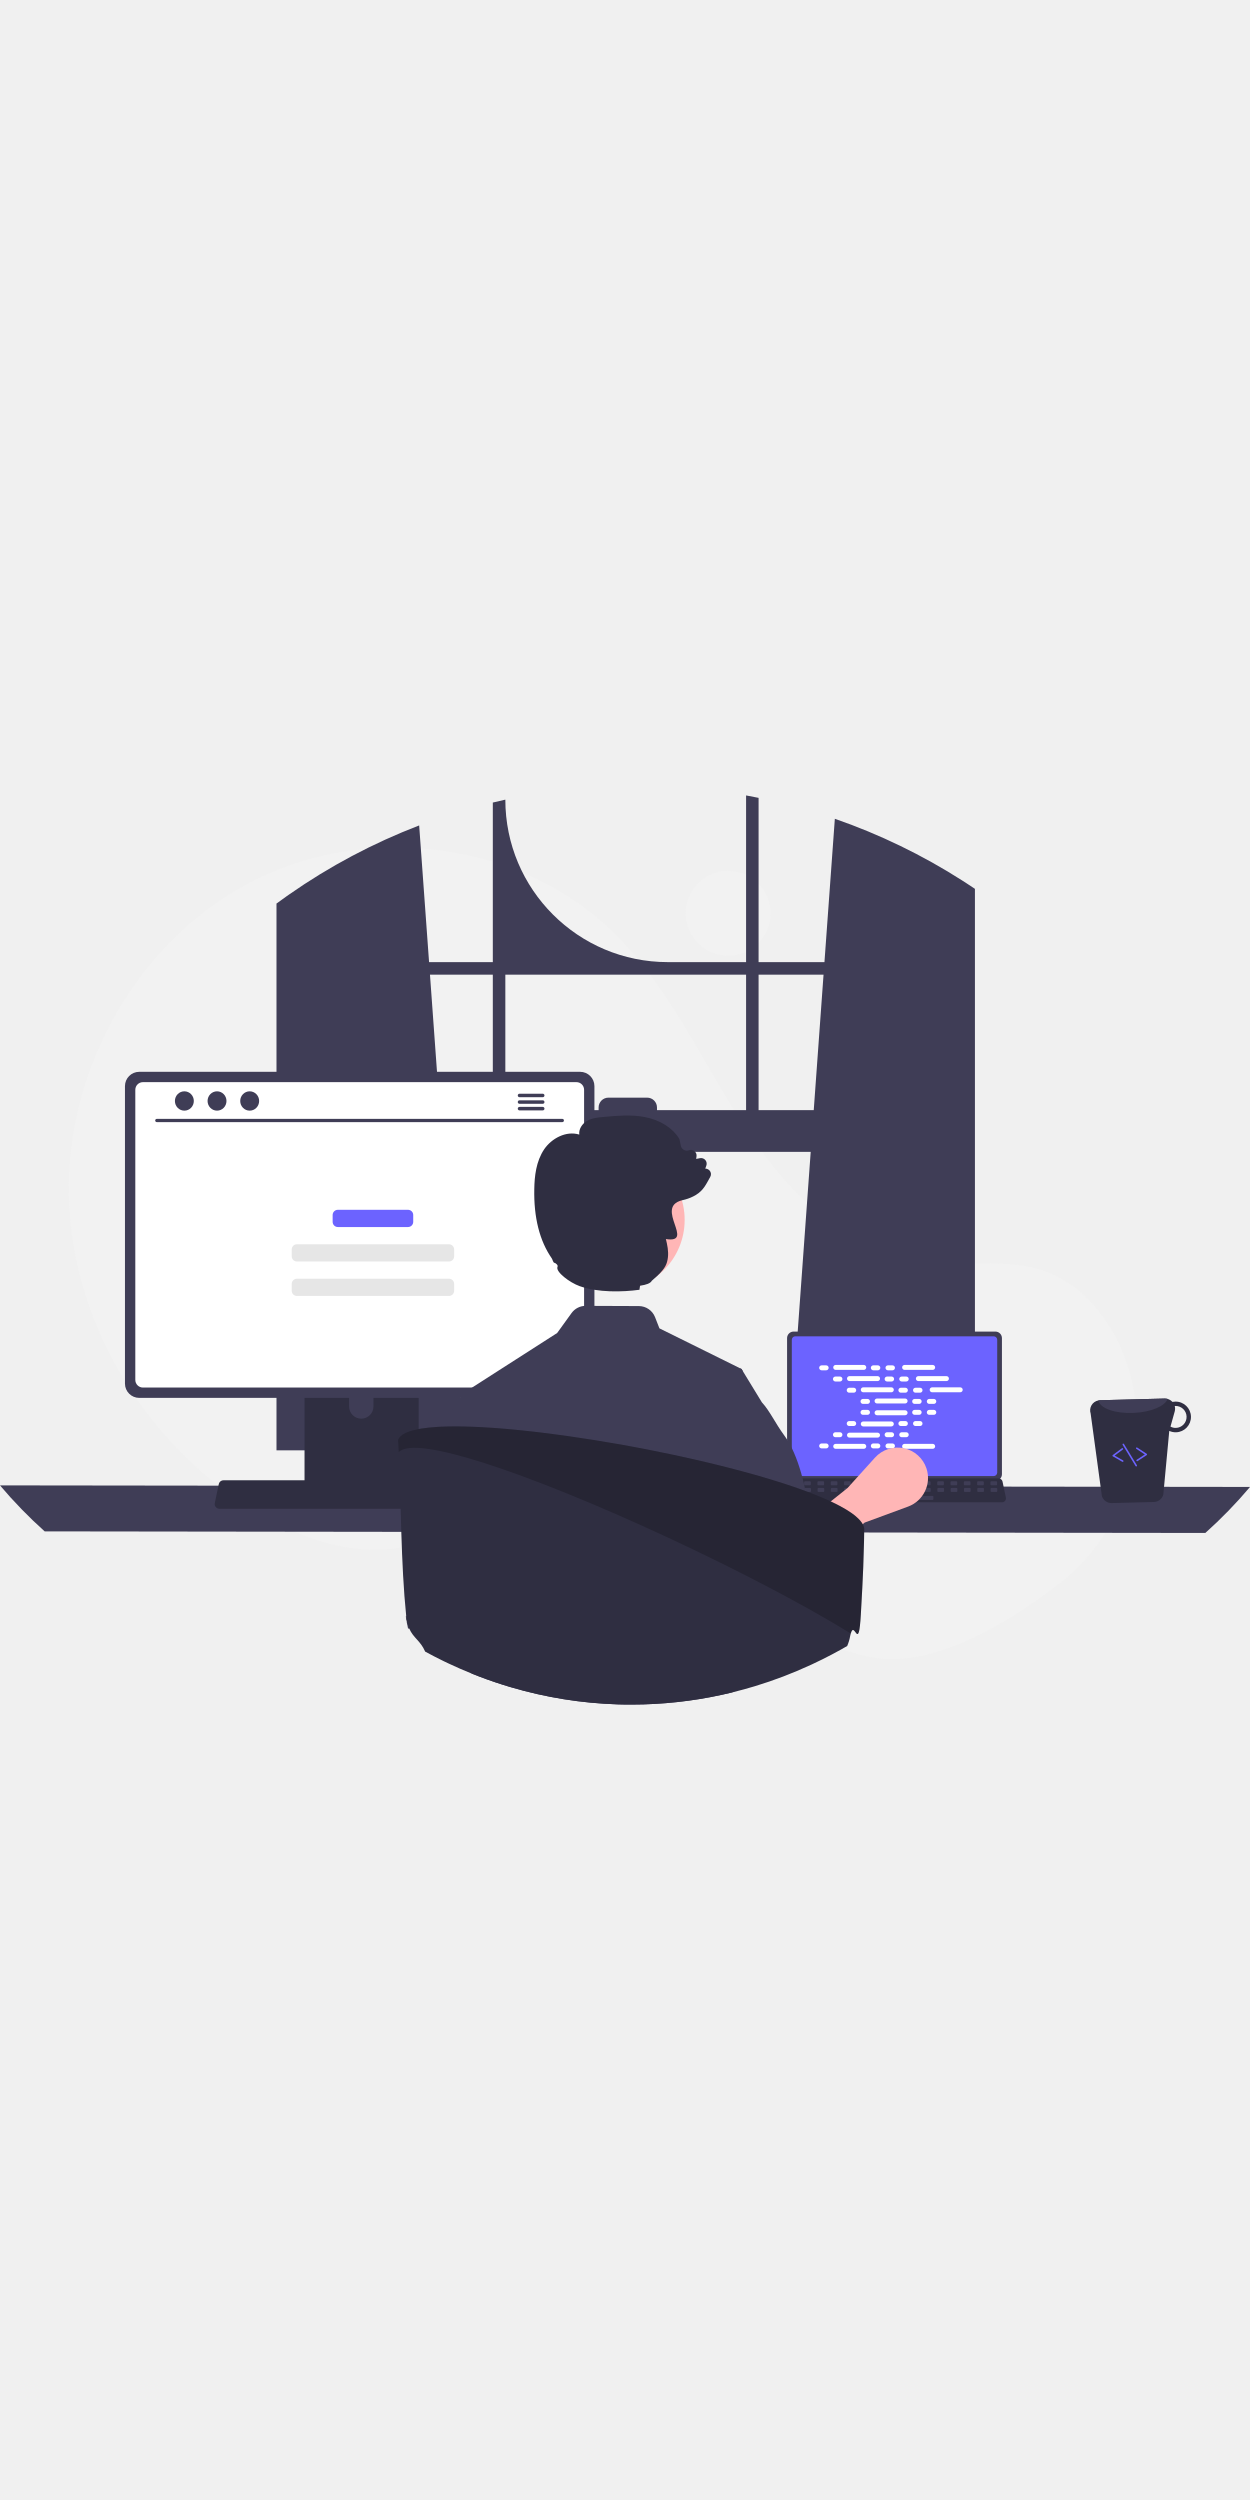
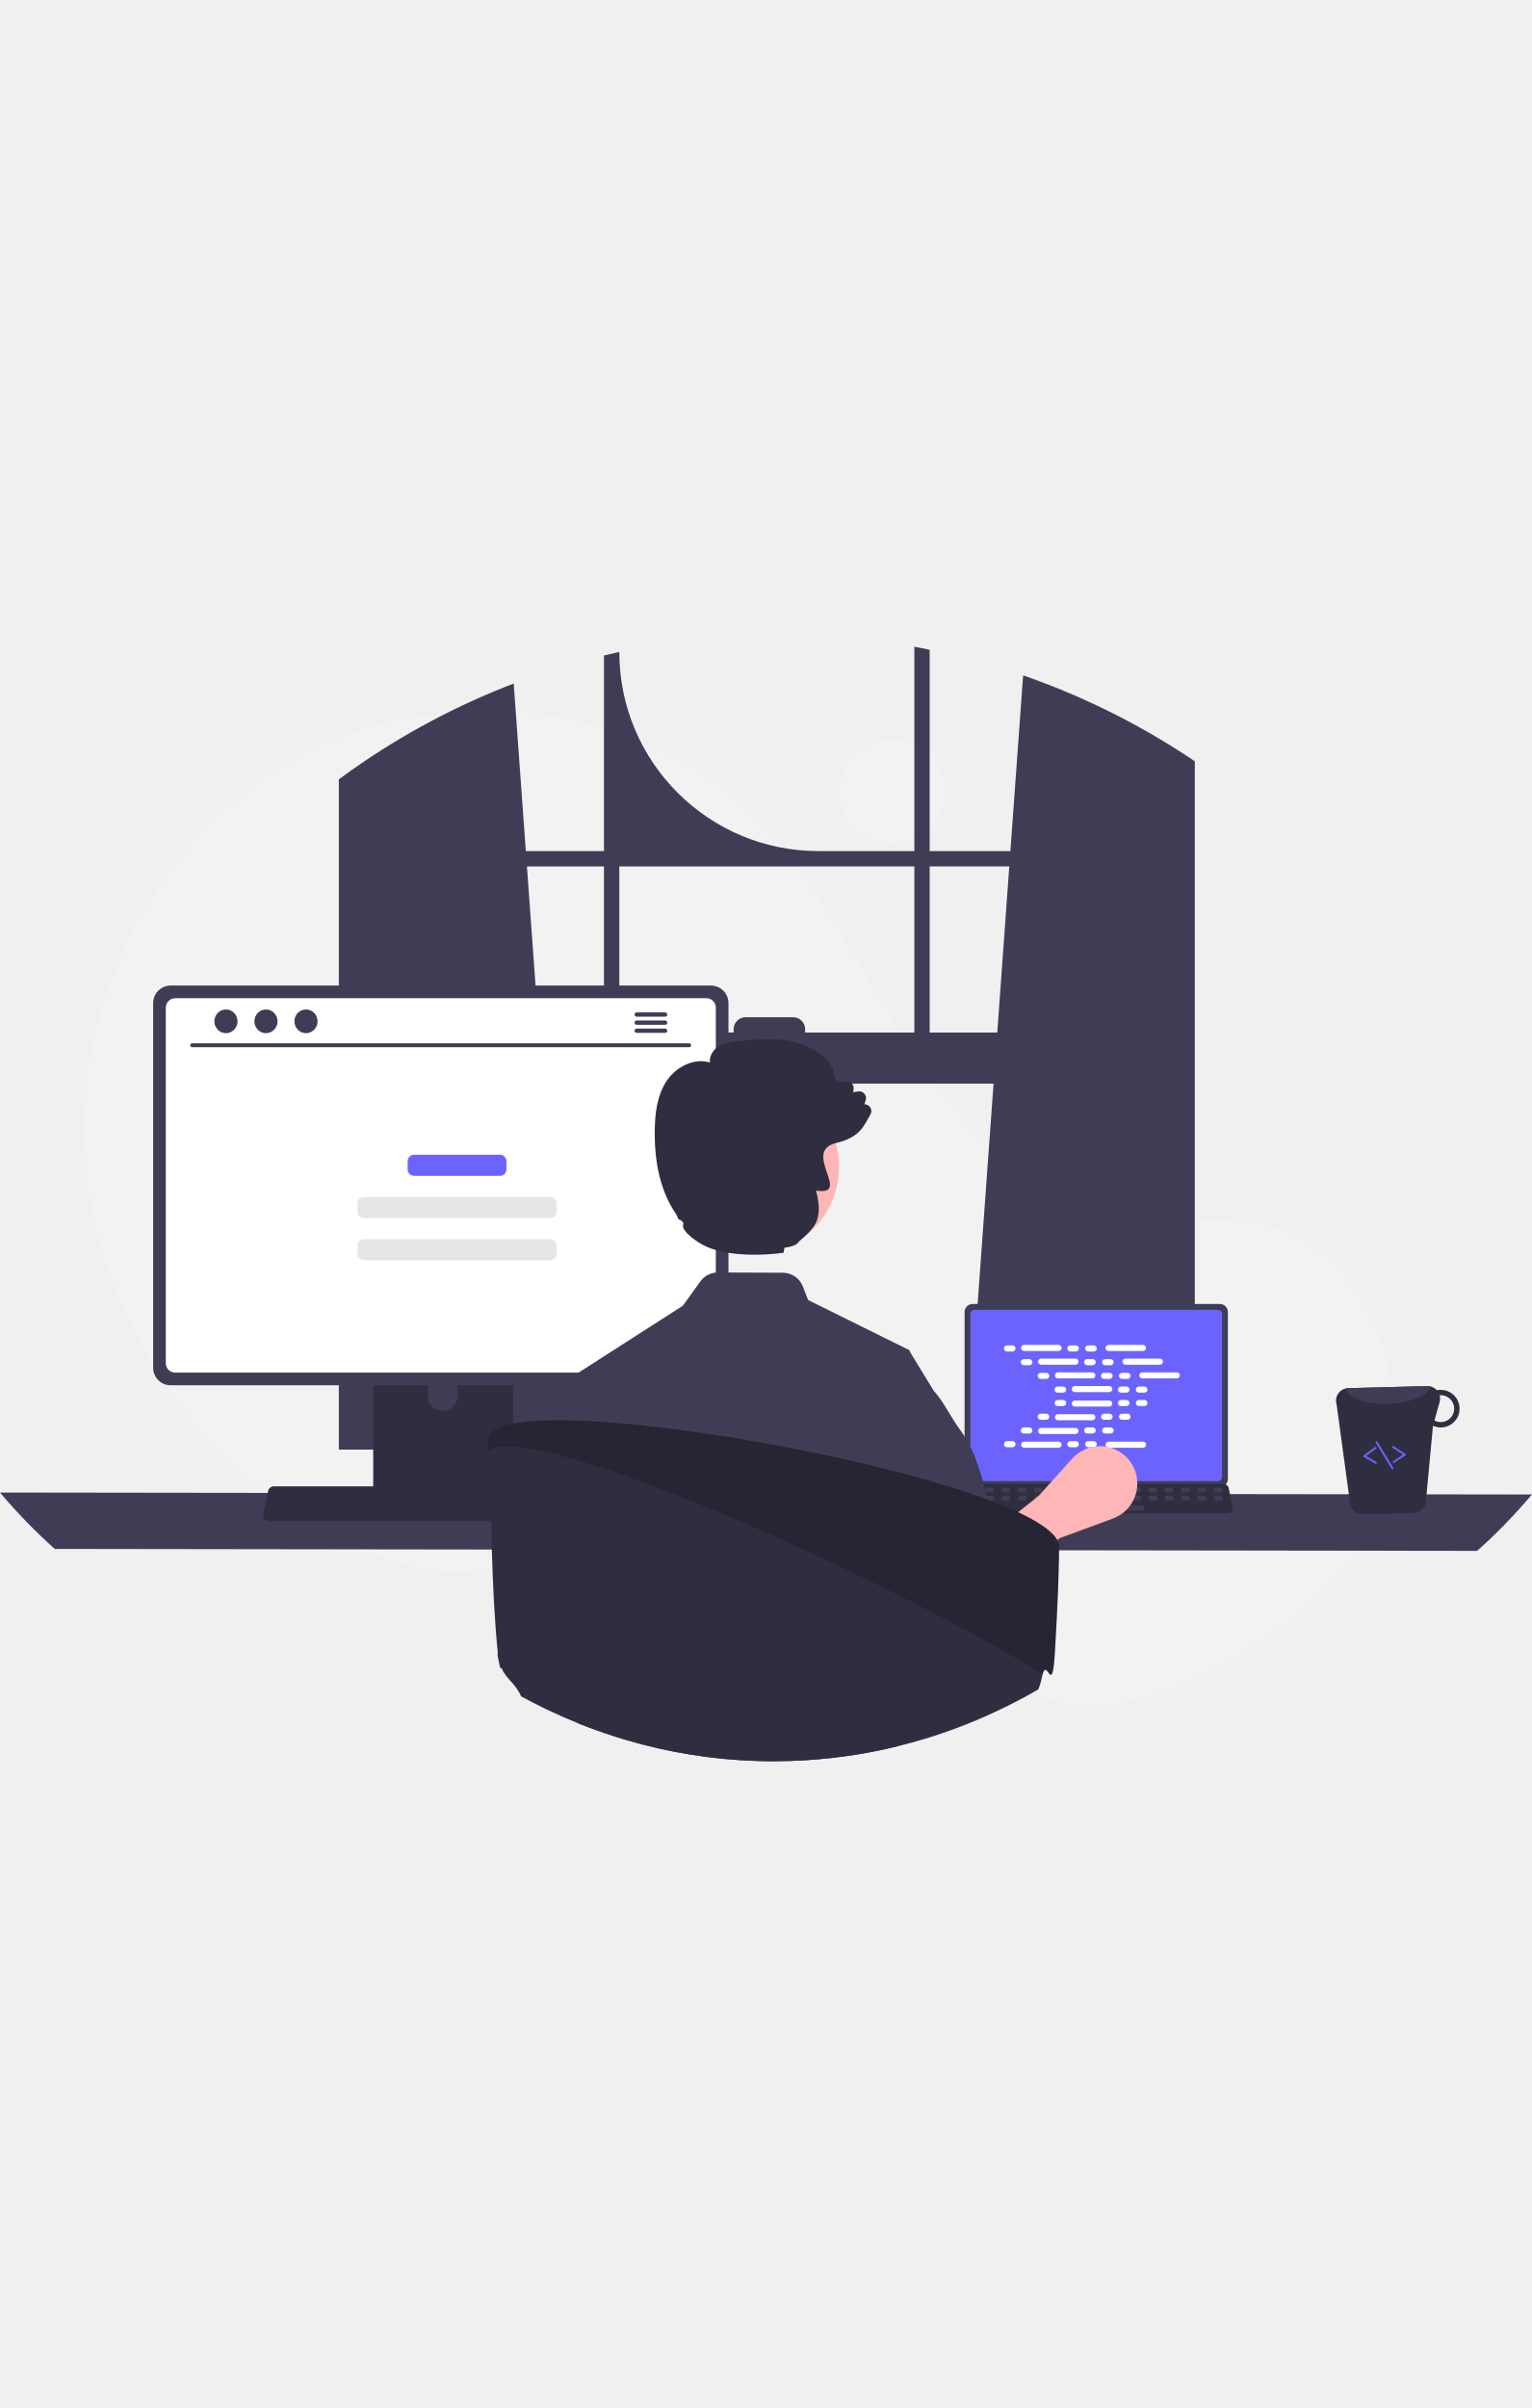
- <svg xmlns="http://www.w3.org/2000/svg" data-name="Layer 1" width="350" height="700" viewBox="0 0 786.82 572.258">
+ <svg xmlns="http://www.w3.org/2000/svg" data-name="Layer 1" width="350" height="550" viewBox="0 0 786.82 572.258">
  <circle cx="458.321" cy="74.182" r="26.701" fill="#f2f2f2" />
  <path d="M872.038,661.023c39.688-30.229,58.644-81.025,46.776-129.482q-.442-1.806-.934-3.604c-7.867-28.763-27.332-56.101-55.7-65.291-23.82-7.717-49.82-1.783-74.669-4.851-48.781-6.024-86.601-45.494-113.211-86.819-26.611-41.325-47.062-87.583-82.422-121.724-58.285-56.275-153.362-68.391-225.627-31.76C293.987,254.121,247.955,335.391,249.918,416.386c1.963,80.995,50.046,158.432,119.875,199.517,25.652,15.093,55.321,25.785,84.848,22.044,25.62-3.246,48.899-17.013,74.399-21.1,40.091-6.426,79.927,11.701,114.603,32.824,34.676,21.123,68.17,46.16,107.574,55.952C789.478,715.131,836.881,687.801,872.038,661.023Z" transform="translate(-206.59 -163.8711)" fill="#f2f2f2" />
  <path d="M815.016,219.191c-.87-.58-1.75-1.13-2.62-1.69a380.24,380.24,0,0,0-80.31-38.93l-6.54,90.22h-41.46v-103.39c-2.61-.54-5.24-1.05-7.87-1.53v104.92H626.946A102.27,102.27,0,0,1,524.676,166.521v-0c-2.64.57-5.26,1.18-7.88,1.83v100.44h-40.13l-6.23-86.03a380.858,380.858,0,0,0-81.94,43.53c-.44.3-.88.61-1.31.91-2.21,1.55-4.39,3.13-6.56,4.73v344.19h118.27l-2.09-28.95-11.5-158.95h231.59l-11.5,158.95-2.09,28.95h116.96v-353.45Q817.656,220.901,815.016,219.191Zm-298.22,142.78h-33.39l-6.17-85.3h39.56Zm159.42,0h-56.08v-1.69a6.18,6.18,0,0,0-6.19-6.18h-24.38a6.178,6.178,0,0,0-6.18,6.18v1.69h-58.71v-85.3h151.54Zm7.87,0v-85.3h40.89l-6.17,85.3Z" transform="translate(-206.59 -163.8711)" fill="#3f3d56" />
  <path d="M206.59,598.162a289.003,289.003,0,0,0,28.12,28.95l730.58,1a289.003,289.003,0,0,0,28.12-28.95Z" transform="translate(-206.59 -163.8711)" fill="#3f3d56" />
  <path d="M702.02,505.462v85.704a4.122,4.122,0,0,0,4.119,4.119H833.143a4.122,4.122,0,0,0,4.119-4.119v-85.704a4.124,4.124,0,0,0-4.119-4.115H706.139A4.124,4.124,0,0,0,702.02,505.462Z" transform="translate(-206.59 -163.8711)" fill="#3f3d56" />
  <path d="M704.999,506.529V590.109a2.205,2.205,0,0,0,2.201,2.201H832.086a2.205,2.205,0,0,0,2.201-2.201V506.529a2.206,2.206,0,0,0-2.201-2.206H707.201A2.206,2.206,0,0,0,704.999,506.529Z" transform="translate(-206.59 -163.8711)" fill="#6c63ff" />
  <path d="M699.364,607.881a2.47,2.47,0,0,0,1.943.93H837.299a2.502,2.502,0,0,0,2.446-3.016l-2.111-10.027a2.507,2.507,0,0,0-1.558-1.818,2.425,2.425,0,0,0-.888-.168H703.41a2.424,2.424,0,0,0-.888.168,2.507,2.507,0,0,0-1.558,1.818l-2.111,10.027A2.501,2.501,0,0,0,699.364,607.881Z" transform="translate(-206.59 -163.8711)" fill="#2f2e41" />
  <rect x="830.034" y="595.588" width="4.188" height="2.513" rx="0.488" transform="translate(1457.666 1029.819) rotate(-180)" fill="#3f3d56" />
  <rect x="821.657" y="595.588" width="4.188" height="2.513" rx="0.488" transform="translate(1440.912 1029.819) rotate(-180)" fill="#3f3d56" />
  <rect x="813.28" y="595.588" width="4.188" height="2.513" rx="0.488" transform="translate(1424.158 1029.819) rotate(-180)" fill="#3f3d56" />
  <rect x="804.903" y="595.588" width="4.188" height="2.513" rx="0.488" transform="translate(1407.404 1029.819) rotate(-180)" fill="#3f3d56" />
  <rect x="796.526" y="595.588" width="4.188" height="2.513" rx="0.488" transform="translate(1390.65 1029.819) rotate(-180)" fill="#3f3d56" />
  <rect x="788.149" y="595.588" width="4.188" height="2.513" rx="0.488" transform="translate(1373.896 1029.819) rotate(-180)" fill="#3f3d56" />
  <rect x="779.772" y="595.588" width="4.188" height="2.513" rx="0.488" transform="translate(1357.142 1029.819) rotate(-180)" fill="#3f3d56" />
  <rect x="771.395" y="595.588" width="4.188" height="2.513" rx="0.488" transform="translate(1340.388 1029.819) rotate(-180)" fill="#3f3d56" />
  <rect x="763.018" y="595.588" width="4.188" height="2.513" rx="0.488" transform="translate(1323.634 1029.819) rotate(-180)" fill="#3f3d56" />
  <rect x="754.641" y="595.588" width="4.188" height="2.513" rx="0.488" transform="translate(1306.88 1029.819) rotate(-180)" fill="#3f3d56" />
  <rect x="746.264" y="595.588" width="4.188" height="2.513" rx="0.488" transform="translate(1290.126 1029.819) rotate(-180)" fill="#3f3d56" />
  <rect x="737.887" y="595.588" width="4.188" height="2.513" rx="0.488" transform="translate(1273.372 1029.819) rotate(-180)" fill="#3f3d56" />
  <rect x="729.51" y="595.588" width="4.188" height="2.513" rx="0.488" transform="translate(1256.618 1029.819) rotate(-180)" fill="#3f3d56" />
  <rect x="721.133" y="595.588" width="4.188" height="2.513" rx="0.488" transform="translate(1239.865 1029.819) rotate(-180)" fill="#3f3d56" />
  <rect x="712.756" y="595.588" width="4.188" height="2.513" rx="0.488" transform="translate(1223.111 1029.819) rotate(-180)" fill="#3f3d56" />
  <rect x="704.379" y="595.588" width="4.188" height="2.513" rx="0.488" transform="translate(1206.357 1029.819) rotate(-180)" fill="#3f3d56" />
  <rect x="830.133" y="599.777" width="4.188" height="2.513" rx="0.488" transform="translate(1457.864 1038.196) rotate(-180)" fill="#3f3d56" />
  <rect x="821.756" y="599.777" width="4.188" height="2.513" rx="0.488" transform="translate(1441.11 1038.196) rotate(-180)" fill="#3f3d56" />
  <rect x="813.379" y="599.777" width="4.188" height="2.513" rx="0.488" transform="translate(1424.356 1038.196) rotate(-180)" fill="#3f3d56" />
  <rect x="805.002" y="599.777" width="4.188" height="2.513" rx="0.488" transform="translate(1407.602 1038.196) rotate(-180)" fill="#3f3d56" />
  <rect x="796.625" y="599.777" width="4.188" height="2.513" rx="0.488" transform="translate(1390.848 1038.196) rotate(-180)" fill="#3f3d56" />
  <rect x="788.248" y="599.777" width="4.188" height="2.513" rx="0.488" transform="translate(1374.094 1038.196) rotate(-180)" fill="#3f3d56" />
  <rect x="779.871" y="599.777" width="4.188" height="2.513" rx="0.488" transform="translate(1357.34 1038.196) rotate(-180)" fill="#3f3d56" />
  <rect x="771.494" y="599.777" width="4.188" height="2.513" rx="0.488" transform="translate(1340.586 1038.196) rotate(-180)" fill="#3f3d56" />
  <rect x="763.117" y="599.777" width="4.188" height="2.513" rx="0.488" transform="translate(1323.832 1038.196) rotate(-180)" fill="#3f3d56" />
  <rect x="754.74" y="599.777" width="4.188" height="2.513" rx="0.488" transform="translate(1307.078 1038.196) rotate(-180)" fill="#3f3d56" />
  <rect x="746.363" y="599.777" width="4.188" height="2.513" rx="0.488" transform="translate(1290.324 1038.196) rotate(-180)" fill="#3f3d56" />
  <rect x="737.986" y="599.777" width="4.188" height="2.513" rx="0.488" transform="translate(1273.57 1038.196) rotate(-180)" fill="#3f3d56" />
  <rect x="729.609" y="599.777" width="4.188" height="2.513" rx="0.488" transform="translate(1256.816 1038.196) rotate(-180)" fill="#3f3d56" />
  <rect x="721.232" y="599.777" width="4.188" height="2.513" rx="0.488" transform="translate(1240.062 1038.196) rotate(-180)" fill="#3f3d56" />
  <rect x="712.855" y="599.777" width="4.188" height="2.513" rx="0.488" transform="translate(1223.309 1038.196) rotate(-180)" fill="#3f3d56" />
  <rect x="704.478" y="599.777" width="4.188" height="2.513" rx="0.488" transform="translate(1206.555 1038.196) rotate(-180)" fill="#3f3d56" />
  <rect x="760.604" y="604.803" width="33.508" height="2.513" rx="0.488" transform="translate(1348.126 1048.248) rotate(-180)" fill="#3f3d56" />
  <rect x="515.631" y="358.737" width="5.966" height="3.122" rx="1.561" fill="#fff" />
  <rect x="548.154" y="358.737" width="5.966" height="3.122" rx="1.561" fill="#fff" />
  <rect x="557.369" y="358.737" width="5.966" height="3.122" rx="1.561" fill="#fff" />
  <rect x="524.477" y="358.477" width="20.796" height="3.122" rx="1.561" fill="#fff" />
  <rect x="567.841" y="358.477" width="20.796" height="3.122" rx="1.561" fill="#fff" />
  <rect x="524.304" y="365.784" width="5.966" height="3.122" rx="1.561" fill="#fff" />
  <rect x="556.827" y="365.784" width="5.966" height="3.122" rx="1.561" fill="#fff" />
  <rect x="566.042" y="365.784" width="5.966" height="3.122" rx="1.561" fill="#fff" />
  <rect x="533.15" y="365.523" width="20.796" height="3.122" rx="1.561" fill="#fff" />
  <rect x="576.514" y="365.523" width="20.796" height="3.122" rx="1.561" fill="#fff" />
  <rect x="532.977" y="372.83" width="5.966" height="3.122" rx="1.561" fill="#fff" />
  <rect x="565.5" y="372.83" width="5.966" height="3.122" rx="1.561" fill="#fff" />
  <rect x="574.715" y="372.83" width="5.966" height="3.122" rx="1.561" fill="#fff" />
  <rect x="541.823" y="372.57" width="20.796" height="3.122" rx="1.561" fill="#fff" />
  <rect x="585.187" y="372.57" width="20.796" height="3.122" rx="1.561" fill="#fff" />
  <rect x="541.649" y="379.877" width="5.966" height="3.122" rx="1.561" fill="#fff" />
  <rect x="574.172" y="379.877" width="5.966" height="3.122" rx="1.561" fill="#fff" />
  <rect x="583.387" y="379.877" width="5.966" height="3.122" rx="1.561" fill="#fff" />
  <rect x="550.496" y="379.617" width="20.796" height="3.122" rx="1.561" fill="#fff" />
  <rect x="548.154" y="407.898" width="5.966" height="3.122" rx="1.561" fill="#fff" />
  <rect x="557.369" y="407.898" width="5.966" height="3.122" rx="1.561" fill="#fff" />
  <rect x="567.841" y="408.158" width="20.796" height="3.122" rx="1.561" fill="#fff" />
  <rect x="515.631" y="407.898" width="5.966" height="3.122" rx="1.561" fill="#fff" />
  <rect x="524.477" y="408.158" width="20.796" height="3.122" rx="1.561" fill="#fff" />
  <rect x="524.304" y="400.851" width="5.966" height="3.122" rx="1.561" fill="#fff" />
  <rect x="556.827" y="400.851" width="5.966" height="3.122" rx="1.561" fill="#fff" />
  <rect x="566.042" y="400.851" width="5.966" height="3.122" rx="1.561" fill="#fff" />
  <rect x="533.15" y="401.111" width="20.796" height="3.122" rx="1.561" fill="#fff" />
  <rect x="532.977" y="393.804" width="5.966" height="3.122" rx="1.561" fill="#fff" />
  <rect x="565.5" y="393.804" width="5.966" height="3.122" rx="1.561" fill="#fff" />
  <rect x="574.715" y="393.804" width="5.966" height="3.122" rx="1.561" fill="#fff" />
  <rect x="541.823" y="394.064" width="20.796" height="3.122" rx="1.561" fill="#fff" />
  <rect x="541.649" y="386.758" width="5.966" height="3.122" rx="1.561" fill="#fff" />
  <rect x="574.172" y="386.758" width="5.966" height="3.122" rx="1.561" fill="#fff" />
  <rect x="583.387" y="386.758" width="5.966" height="3.122" rx="1.561" fill="#fff" />
  <rect x="550.496" y="387.018" width="20.796" height="3.122" rx="1.561" fill="#fff" />
  <path d="M711.507,654.353l-13.35-21.102,41.902-33.403,17.295-19.161a19.161,19.161,0,0,1,32.418,6.828h0a19.161,19.161,0,0,1-11.57,23.991l-27.349,10.075Z" transform="translate(-206.59 -163.8711)" fill="#ffb6b6" />
  <path d="M398.28,501.352v102.56h71.85v-102.56a3.448,3.448,0,0,0-2.43-3.3,3.175,3.175,0,0,0-1.03-.16H401.75A3.463,3.463,0,0,0,398.28,501.352Zm28.04,35.24a7.67,7.67,0,0,1,15.34,0v11.9a7.67,7.67,0,0,1-15.34,0Z" transform="translate(-206.59 -163.8711)" fill="#2f2e41" />
  <path d="M398.06,600.632v9.89a1.946,1.946,0,0,0,1.93,1.94h68.43a1.94,1.94,0,0,0,1.93-1.94v-9.89Z" transform="translate(-206.59 -163.8711)" fill="#3f3d56" />
  <path d="M285.25,346.832V534.092a9.007,9.007,0,0,0,9,9h277.5a9.007,9.007,0,0,0,9-9V346.832a9.011,9.011,0,0,0-9-8.99H294.25A9.012,9.012,0,0,0,285.25,346.832Z" transform="translate(-206.59 -163.8711)" fill="#3f3d56" />
  <path d="M291.76,349.162v182.62a4.818,4.818,0,0,0,4.81,4.81H569.44a4.818,4.818,0,0,0,4.81-4.81v-182.62a4.82,4.82,0,0,0-4.81-4.82H296.57A4.821,4.821,0,0,0,291.76,349.162Z" transform="translate(-206.59 -163.8711)" fill="#fff" />
  <path d="M342.4,611.792a2.948,2.948,0,0,0,2.32,1.11h162.34a2.987,2.987,0,0,0,2.92-3.6l-2.52-11.97a2.993,2.993,0,0,0-1.86-2.17,2.895,2.895,0,0,0-1.06-.2H347.23a2.894,2.894,0,0,0-1.06.2,2.992,2.992,0,0,0-1.86,2.17l-2.52,11.97A2.985,2.985,0,0,0,342.4,611.792Z" transform="translate(-206.59 -163.8711)" fill="#2f2e41" />
  <path d="M560.585,369.499H305.261a1.016,1.016,0,0,1,0-2.031H560.585a1.016,1.016,0,0,1,0,2.031Z" transform="translate(-206.59 -163.8711)" fill="#3f3d56" />
  <ellipse cx="116.051" cy="192.33" rx="5.95" ry="6.083" fill="#3f3d56" />
  <ellipse cx="136.607" cy="192.33" rx="5.95" ry="6.083" fill="#3f3d56" />
  <ellipse cx="157.163" cy="192.33" rx="5.95" ry="6.083" fill="#3f3d56" />
  <path d="M548.206,351.622h-14.6a1.105,1.105,0,0,0,0,2.21h14.6a1.105,1.105,0,0,0,0-2.21Z" transform="translate(-206.59 -163.8711)" fill="#3f3d56" />
  <path d="M548.206,355.772h-14.6a1.105,1.105,0,0,0,0,2.21h14.6a1.105,1.105,0,0,0,0-2.21Z" transform="translate(-206.59 -163.8711)" fill="#3f3d56" />
  <path d="M548.206,359.922h-14.6a1.105,1.105,0,0,0,0,2.21h14.6a1.105,1.105,0,0,0,0-2.21Z" transform="translate(-206.59 -163.8711)" fill="#3f3d56" />
  <path d="M900.186,604.972a6.416,6.416,0,0,0,6.183,4.331l26.492-.682a6.329,6.329,0,0,0,5.981-4.657l3.749-40.087a9.794,9.794,0,0,0,4.238.871,9.661,9.661,0,1,0-.485-19.317,8.184,8.184,0,0,0-1.736.181,6.548,6.548,0,0,0-4.874-2.103l-40.751,1.052a5.853,5.853,0,0,0-1.005.125,6.365,6.365,0,0,0-4.873,8.265Zm43.173-43.817,2.668-9.553a6.506,6.506,0,0,0,.02-3.375c.129-0.0.244-.062.373-.062a6.91,6.91,0,0,1,.324,13.817A6.505,6.505,0,0,1,943.359,561.156Z" transform="translate(-206.59 -163.8711)" fill="#2f2e41" />
  <path d="M897.978,544.686c.868,4.964,10.629,8.454,22.366,7.847,10.793-.497,19.617-4.287,21.234-8.778a6.025,6.025,0,0,0-1.844-.246l-40.751,1.052A5.853,5.853,0,0,0,897.978,544.686Z" transform="translate(-206.59 -163.8711)" fill="#3f3d56" />
  <path d="M922.494,582.944a.497.497,0,0,0,.151-.066l5.753-3.766a.499.499,0,0,0,0-.836l-5.98-3.917a.5.5,0,1,0-.548.836l5.341,3.498-5.114,3.348a.5.5,0,0,0,.396.903Z" transform="translate(-206.59 -163.8711)" fill="#6c63ff" />
  <path d="M913.408,583.363a.5.5,0,0,0,.126-.918l-5.303-3.04,5.126-3.807a.5.5,0,1,0-.596-.802l-5.739,4.263a.5.5,0,0,0,.049.835l5.965,3.42A.5.5,0,0,0,913.408,583.363Z" transform="translate(-206.59 -163.8711)" fill="#6c63ff" />
  <path d="M921.922,586.244a.482.482,0,0,0,.137-.058.5.5,0,0,0,.168-.687l-8.155-13.408a.5.5,0,0,0-.854.521l8.155,13.408A.5.5,0,0,0,921.922,586.244Z" transform="translate(-206.59 -163.8711)" fill="#6c63ff" />
  <rect x="209.385" y="260.827" width="50.719" height="10.846" rx="3.264" fill="#6c63ff" />
  <rect x="183.626" y="282.519" width="102.236" height="10.846" rx="3.264" fill="#e6e6e6" />
  <rect x="183.626" y="304.21" width="102.236" height="10.846" rx="3.264" fill="#e6e6e6" />
  <path d="M497.301,540.717l.217.684.011.023,6.525,19.838,7.506,22.861,14.123,42.961.137,6.673v.023l1.049,53.684-2.909,7.278,3.274,11.932s-1.506-18.037-9.582-7.679c-4.574,5.886-9.925,11.91-14.317,17.556q9.6,3.884,19.507,7.027c1.426.456,2.863.89,4.301,1.323q.462.137.924.274a266.863,266.863,0,0,0,67.351,10.826c1.186.034,2.35.057,3.479.08.399.011.787.023,1.175.023,1.278.011,2.544.023,3.822.023q3.867,0,7.7-.114a266.853,266.853,0,0,0,56.091-7.586c-.125-7.586-.468-16.45-.958-25.918-.228-4.643-5.35-9.674-5.658-14.533-.217-3.65,4.381-7.084,4.141-10.792-1.551-22.827-3.491-14.064-4.928-30.229q-.222-2.379-.411-4.552c-.924-10.381-1.563-16.872-1.563-16.872l6.137-38.683,9.639-60.734-.742-1.221-.833-.411-50.844-25.165-2.761-7.073a10.979,10.979,0,0,0-10.141-6.947l-33.493-.137a10.931,10.931,0,0,0-8.909,4.529l-9.069,12.56Z" transform="translate(-206.59 -163.8711)" fill="#3f3d56" />
  <path d="M533.407,617.525,525.82,633.758l-5.179,11.088-8.909,46.646-4.46,4.734L503.45,679.467l-39.998,8.881c-1.312-7.29-.351.247-1.161-7.75.228-.228.468-.456.707-.685.639-.593,1.175-1.152,1.164-1.688-.456-27.584.913-74.526,12.343-102.966a60.053,60.053,0,0,1,7.027-13.107c.228-.308.445-.616.662-.924,5.27-7.381,8.601-14.647,13.324-19.815v-.011a.53.53,0,0,0,.08-.08.157.157,0,0,0,.046-.034l32.443-17.203,1.392,39.105.992,28.109Z" transform="translate(-206.59 -163.8711)" fill="#3f3d56" />
  <path d="M650.391,622.135l9.476,20.275,3.307,7.061,8.907,46.642,4.446,4.723,3.83-16.755,1.8-.369,32.459-6.722,9.461,30.046a17.984,17.984,0,0,0-3.261-22.506c-.646-.585-1.184-1.154-1.169-1.692.538-32.443-1.446-91.684-19.367-116.066-5.692-7.738-9.107-15.445-14.076-20.829-.015-.015-.015-.031-.031-.031L674.081,526.114l-.738-1.215-.831-.415Z" transform="translate(-206.59 -163.8711)" fill="#3f3d56" />
  <circle id="a657ec4b-47ce-4d2a-9c58-81a811696ca9" data-name="Ellipse 5" cx="386.397" cy="267.201" r="44.558" fill="#ffb6b6" />
  <path d="M653.212,399.948a3.759,3.759,0,0,0-2.69-1.19l.67-1.86a3.528,3.528,0,0,0-3.96-4.7l-2.44.47.23-1.63a3.534,3.534,0,0,0-4.73-3.82,3.766,3.766,0,0,1-3.24-.23,3.846,3.846,0,0,1-1.92-2.61l-.85-4.1-.09-.22c-4.14-6.9-12.1-11.92-21.84-13.76-8.67-1.65-17.56-.81-26.13-.02-3.4.32-7.24.68-10.44,2.64-2.72,1.68-5.02,5.04-4.55,8.43-8.45-2.59-17.51,2.58-22,9.1-5.32,7.76-6.19,17.48-6.33,25.08-.38,17.98,3.33,32.69,11,43.73.56.8.7,2.47,1.81,3.03l-.23-.37c1.24.62,2.5,1.62,2.03,2.69-1.35,3.08,7.62,9.89,13.94,12.14,11.53,4.11,26.86,3.76,37.64,2.28l.38-2.55c3.89-.53,6.63-1.54,7.4-3.12,1.36-1.16,2.52-2.2,3.53-3.16l.01-.01c.02-.02.06-.05.08-.07,4.87-4.67,6-7.33,6.51-11.38.49-3.97-.38-8-1.27-11.63,18.74,2.9-7.38-19.96,10.08-24.38a5.434,5.434,0,0,1,.61-.15c.51-.12,1.02-.24,1.51-.38a26.448,26.448,0,0,0,6.72-2.87c4.88-2.97,6.49-6.91,9.01-11.35A3.427,3.427,0,0,0,653.212,399.948Z" transform="translate(-206.59 -163.8711)" fill="#2f2e41" />
  <path d="M750.582,625.308c-.01,1.75-.03,4.2-.11,7.23q-.015.63-.03,1.29c-.13,5.57-.26,10.24-.47,15.43-.01.36-.02.71-.04,1.07-.28,7.24-.72,15.67-1.48,29.02-1.41,24.66-3.87,3.39-6.34,12.04-.12.43-.25.94-.37,1.54a27.916,27.916,0,0,1-1.88,6.33c-1.31.78-2.66,1.53-3.99,2.28-3.79,2.11-7.64,4.14-11.52,6.07-2.18,1.08-4.37,2.14-6.57,3.16-.35.16-.69.32-1.03.47a270.887,270.887,0,0,1-34.75,13.26c-2.32.7-4.63,1.38-6.97,2.01-2.44.68-4.88,1.32-7.35,1.92a266.893,266.893,0,0,1-56.09,7.59c-2.55.08-5.12.11-7.7.11-1.28,0-2.54-.01-3.82-.02-.39,0-.78-.01-1.17-.02-1.13-.03-2.3-.05-3.48-.08a266.663,266.663,0,0,1-67.35-10.83l-.93-.27c-1.44-.44-2.87-.87-4.3-1.33q-9.9-3.135-19.51-7.02-7.335-2.955-14.5-6.34a.339.339,0,0,1-.12-.06c-1-.46-2.01-.94-3.01-1.43-.13-.07-.27-.14-.41-.21q-5.595-2.73-11.07-5.72c-3.07-7.05-7.39-8.4-10.07-14.6a25.874,25.874,0,0,1-1.68-5.74c0-.02-.01-.04-.01-.07.28,3.72-1.19-6.6-.01-.04-.01-.12-.02-.25-.03-.4-.03-.36-.07-.8-.13-1.35-3.43-33.49-3.21-71.79-4.7-103.35q-.15-3.06-.31-5.86c-.03-.62-.07-1.23-.11-1.83.07-.18.15-.37.24-.55a1.002,1.002,0,0,1,.07-.15,1.623,1.623,0,0,1,.1-.18c.02-.03.05-.07.07-.1a.917.917,0,0,1,.05-.1c.09-.14.19-.29.3-.43.05-.06.09-.11.14-.16a.808.808,0,0,1,.12-.14.637.637,0,0,1,.11-.13c.04-.04.08-.09.13-.14a.302.302,0,0,1,.08-.08,2.033,2.033,0,0,1,.26-.25,9.624,9.624,0,0,1,1.14-.9c.14-.09.29-.18.43-.28a19.135,19.135,0,0,1,3.17-1.52c.38-.14.76-.27,1.17-.41.15-.04.29-.09.44-.14.22-.07.44-.14.67-.19,1.14-.34,2.37-.63,3.7-.9.16-.03.33-.06.5-.1.24-.05.49-.09.74-.13.34-.06.69-.12,1.04-.18,2.97-.47,6.34-.82,10.06-1.05q.525-.03,1.05-.06c.41-.02.82-.04,1.24-.06.35-.02.71-.03,1.07-.04.35-.02.71-.03,1.08-.04,1.01-.03,2.05-.06,3.11-.08,3.02-.06,6.2-.04,9.54.03,1.55.04,3.13.08,4.75.15.11,0,.21.01.31.01,1.41.05,2.83.11,4.29.19,1.02.05,2.05.1,3.08.16.97.06,1.95.12,2.94.19.77.04,1.54.1,2.32.15.66.05,1.32.1,1.98.14l.9.06c.49.04.98.07,1.48.12,1.1.09,2.2.18,3.32.27,1.11.1,2.24.2,3.37.3s2.27.21,3.41.32c.12.01.23.02.34.03,1.04.11,2.08.21,3.13.32.24.02.49.04.73.07,1.001.101,2.022.218,3.032.326.31.033.618.066.929.1.791.086,1.572.161,2.368.254,1.05.12,2.12.23,3.16.37.81.09,1.62.18,2.43.28,1.27.15,2.56.31,3.85.48.49.06.98.12,1.47.19,3.68.46,7.4.97,11.18,1.5,5.73.81,11.55,1.69,17.41,2.64q8.805,1.425,17.71,3.01c1.5.27,3,.54,4.51.82q1.02.195,2.04.39c1.16.21,2.32.43,3.48.65,1.16.22,2.32.44,3.48.67,1.38.27,2.77.54,4.15.81,9.09,1.8,18.13,3.72,26.95,5.73,1.45.33,2.9.67,4.34,1q4.32,1.005,8.56,2.04c.78.18,1.55.37,2.32.56,1.92.48,3.84.96,5.73,1.45l.33.09c1.39.34,2.75.69,4.11,1.05q4.815,1.26,9.47,2.55,3.09.855,6.11,1.73c3.01.87,5.96,1.75,8.83,2.64.71.22,1.42.44,2.12.65,2.1.65,4.17,1.31,6.18,1.97,1.6.52,3.16,1.05,4.7,1.58q2.31.795,4.53,1.59c.95.34,1.89.7,2.83,1.04,1.35.5,2.68,1,3.98,1.5.4.15.79.31,1.18.46.25.11.49.2.73.3.47.19.95.37,1.41.56.47.18.93.37,1.39.57.45.18.91.37,1.35.56.45.18.89.37,1.33.57.37.15.73.31,1.08.47.71.31,1.42.62,2.11.94.34.16.68.31,1.02.47l.78.36c.11.06.22.11.33.16.25.12.51.25.76.37.58.27,1.15.56,1.71.83.75.38,1.48.76,2.18,1.13.71.38,1.4.76,2.06,1.13.11.06.21.12.32.18.15.08.3.17.45.25.51.29,1,.59,1.49.88.96.59,1.87,1.17,2.72,1.75.19.13.37.26.56.38.63.45,1.23.89,1.79,1.34,0,.01,0,.01.01.01.19.14.37.29.55.43.15.14.31.26.46.4.52.45,1,.88,1.44,1.32a5.667,5.667,0,0,1,.42.43,1.208,1.208,0,0,1,.16.16c.2.2.38.4.55.6a.553.553,0,0,1,.07.09c.24.28.46.56.67.84.1.14.21.28.3.42.12.17.24.35.34.52.09.14.17.29.25.43a7.257,7.257,0,0,1,.54,1.13,5.241,5.241,0,0,1,.27.82A5.844,5.844,0,0,1,750.582,625.308Z" transform="translate(-206.59 -163.8711)" fill="#2f2e41" />
  <path d="M750.582,625.308c-.01,1.75-.03,4.2-.11,7.23-.01.42-.03.85-.04,1.29-.1,4.25-.25,9.5-.46,15.43-.01.36-.02.71-.04,1.07-.28,7.24-.72,15.67-1.48,29.02-1.41,24.66-3.87,3.39-6.34,12.04-6.86-4.22-14.38-8.64-22.42-13.18q-2.175-1.23-4.39-2.47c-16.08-8.97-34.04-18.37-52.79-27.68-.74-.37-1.49-.74-2.23-1.1-42.95-21.23-89.83-41.88-127.81-55.66-7.33-2.66-14.33-5.06-20.91-7.17-13.86-4.43-25.84-7.53-35.06-8.87-9.6-1.4-16.23-.9-18.91,1.99q-.15-3.06-.31-5.86-.06-.93-.12-1.83c.062-.165.142-.322.22-.48.011-.023.019-.047.03-.07a1.002,1.002,0,0,1,.07-.15,1.623,1.623,0,0,1,.1-.18,1.06,1.06,0,0,1,.12-.2c.09-.14.19-.29.3-.43a3.483,3.483,0,0,1,.26-.3.637.637,0,0,1,.11-.13c.04-.04.08-.09.13-.14a.302.302,0,0,1,.08-.08,2.033,2.033,0,0,1,.26-.25,9.624,9.624,0,0,1,1.14-.9c.14-.09.29-.18.43-.28a19.135,19.135,0,0,1,3.17-1.52c.38-.14.76-.27,1.17-.41.15-.04.29-.09.44-.14.22-.07.44-.14.67-.19,1.14-.34,2.37-.63,3.7-.9.4-.08.82-.16,1.24-.23.34-.06.69-.12,1.04-.18,2.97-.47,6.34-.82,10.06-1.05q.525-.03,1.05-.06c.41-.02.82-.04,1.24-.06.35-.02.71-.03,1.07-.04.35-.02.71-.03,1.08-.04,1.01-.03,2.05-.06,3.11-.08,3.02-.05,6.2-.03,9.54.04,1.55.03,3.13.08,4.75.15.1,0,.21.01.31.01,1.41.04,2.84.11,4.29.18,1.02.05,2.05.1,3.08.16.97.06,1.95.12,2.94.19.77.04,1.54.1,2.32.15.66.05,1.32.1,1.98.14.79.06,1.58.12,2.38.18,1.1.09,2.2.18,3.32.27,1.11.1,2.24.2,3.37.3s2.27.21,3.41.32c.12.01.23.02.34.03,1.04.11,2.08.21,3.13.32q8.73.885,17.97,2.07,5.52.705,11.18,1.51c5.73.81,11.55,1.69,17.41,2.63q8.805,1.425,17.71,3.01c1.5.27,3,.54,4.51.82q2.76.51,5.52,1.04c1.16.22,2.32.44,3.48.67,1.38.27,2.77.54,4.15.81,9.09,1.8,18.13,3.72,26.95,5.73,1.45.33,2.9.67,4.34,1q4.32,1.005,8.56,2.04c.78.19,1.55.38,2.32.57q2.895.72,5.73,1.44v.01c.11.02.22.05.33.08,1.38.35,2.75.7,4.11,1.06q4.815,1.26,9.47,2.54c2.06.58,4.1,1.15,6.11,1.73,3.01.88,5.96,1.76,8.83,2.64.71.22,1.42.44,2.12.65q3.15.99,6.18,1.97c1.6.52,3.16,1.05,4.7,1.58q2.31.795,4.53,1.59c.96.34,1.9.69,2.83,1.03,1.36.5,2.68,1,3.98,1.51.4.15.79.31,1.18.46.73.28,1.44.57,2.14.86.47.18.93.37,1.39.57.45.18.91.37,1.35.56.45.18.89.37,1.33.57.37.15.73.31,1.08.47.71.31,1.42.62,2.11.94.34.16.68.31,1.02.47l.78.36c.11.06.22.11.33.16.85.4,1.67.8,2.47,1.2.75.38,1.48.76,2.18,1.13.83.44,1.62.87,2.38,1.31.15.08.3.17.45.25.51.29,1,.59,1.49.88.96.59,1.87,1.17,2.72,1.75.84.58,1.62,1.15,2.35,1.72,0,.01,0,.01.01.01.35.28.69.56,1.01.83.52.45,1,.88,1.44,1.32a5.667,5.667,0,0,1,.42.43,1.208,1.208,0,0,1,.16.16c.21.23.42.46.62.69.24.28.46.56.67.84.1.14.21.28.3.42.12.17.24.35.34.52.09.14.17.29.25.43a7.257,7.257,0,0,1,.54,1.13,6.053,6.053,0,0,1,.27.82A5.844,5.844,0,0,1,750.582,625.308Z" transform="translate(-206.59 -163.8711)" opacity="0.2" />
</svg>
